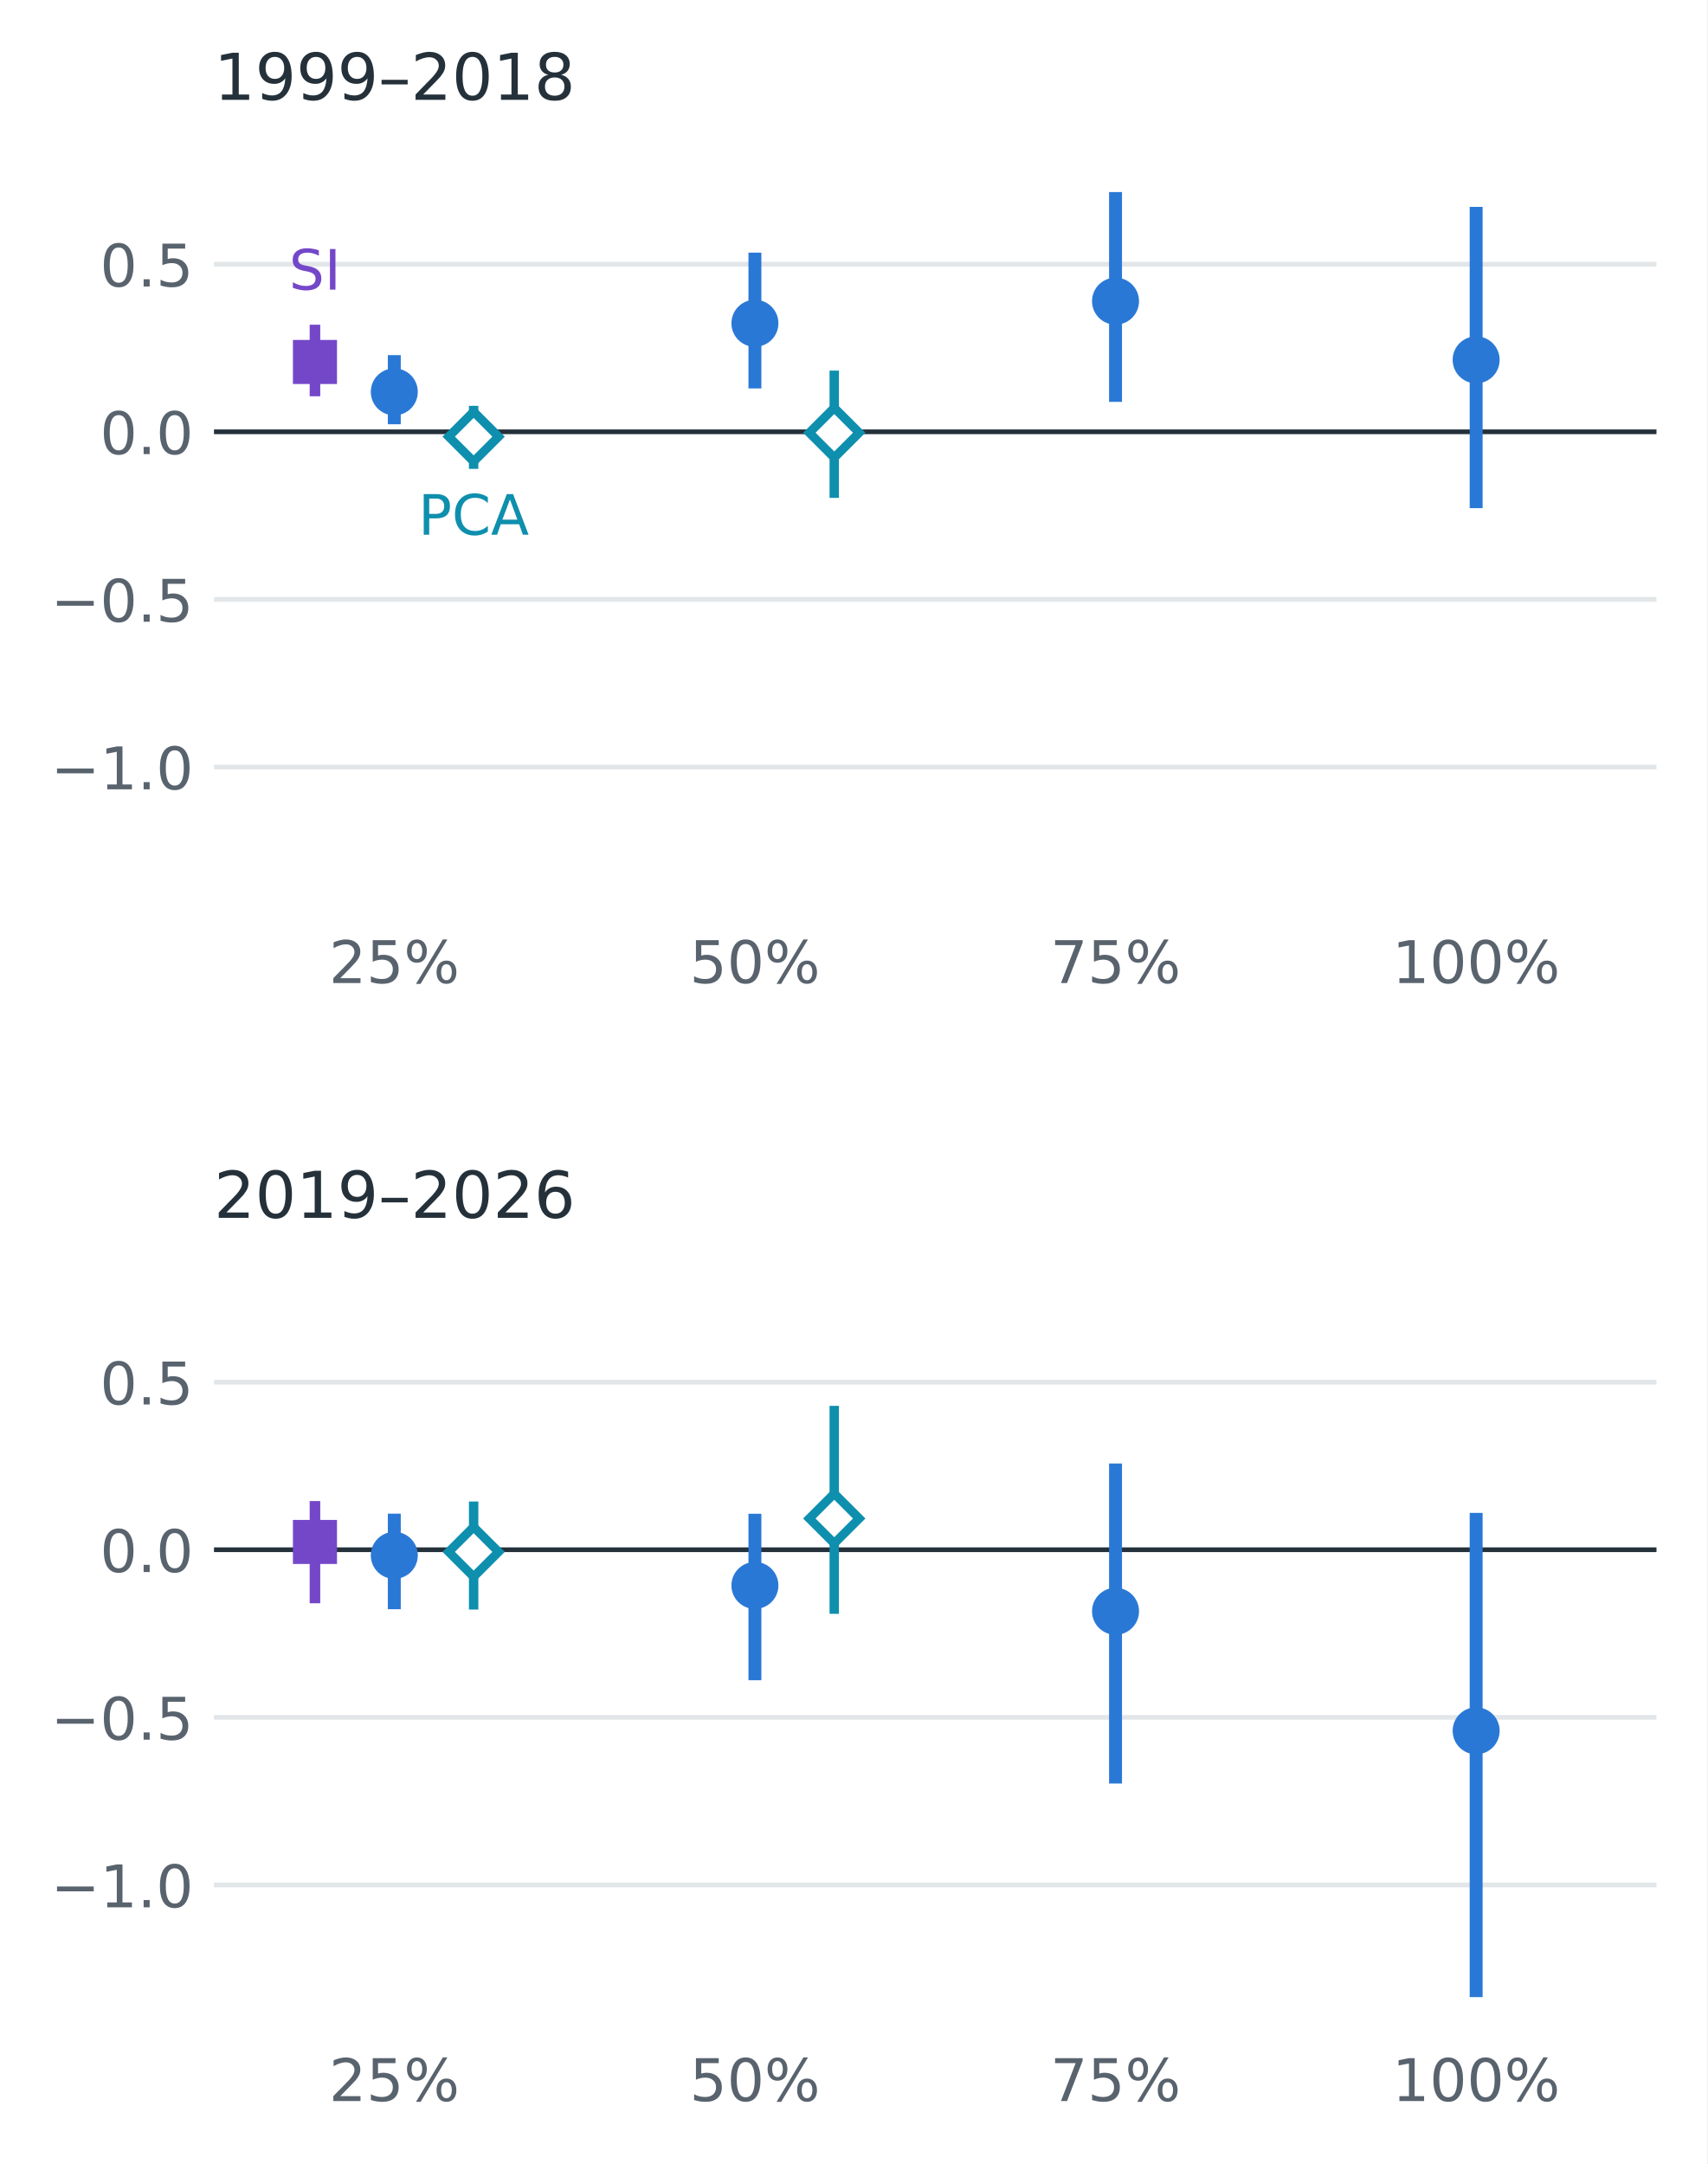
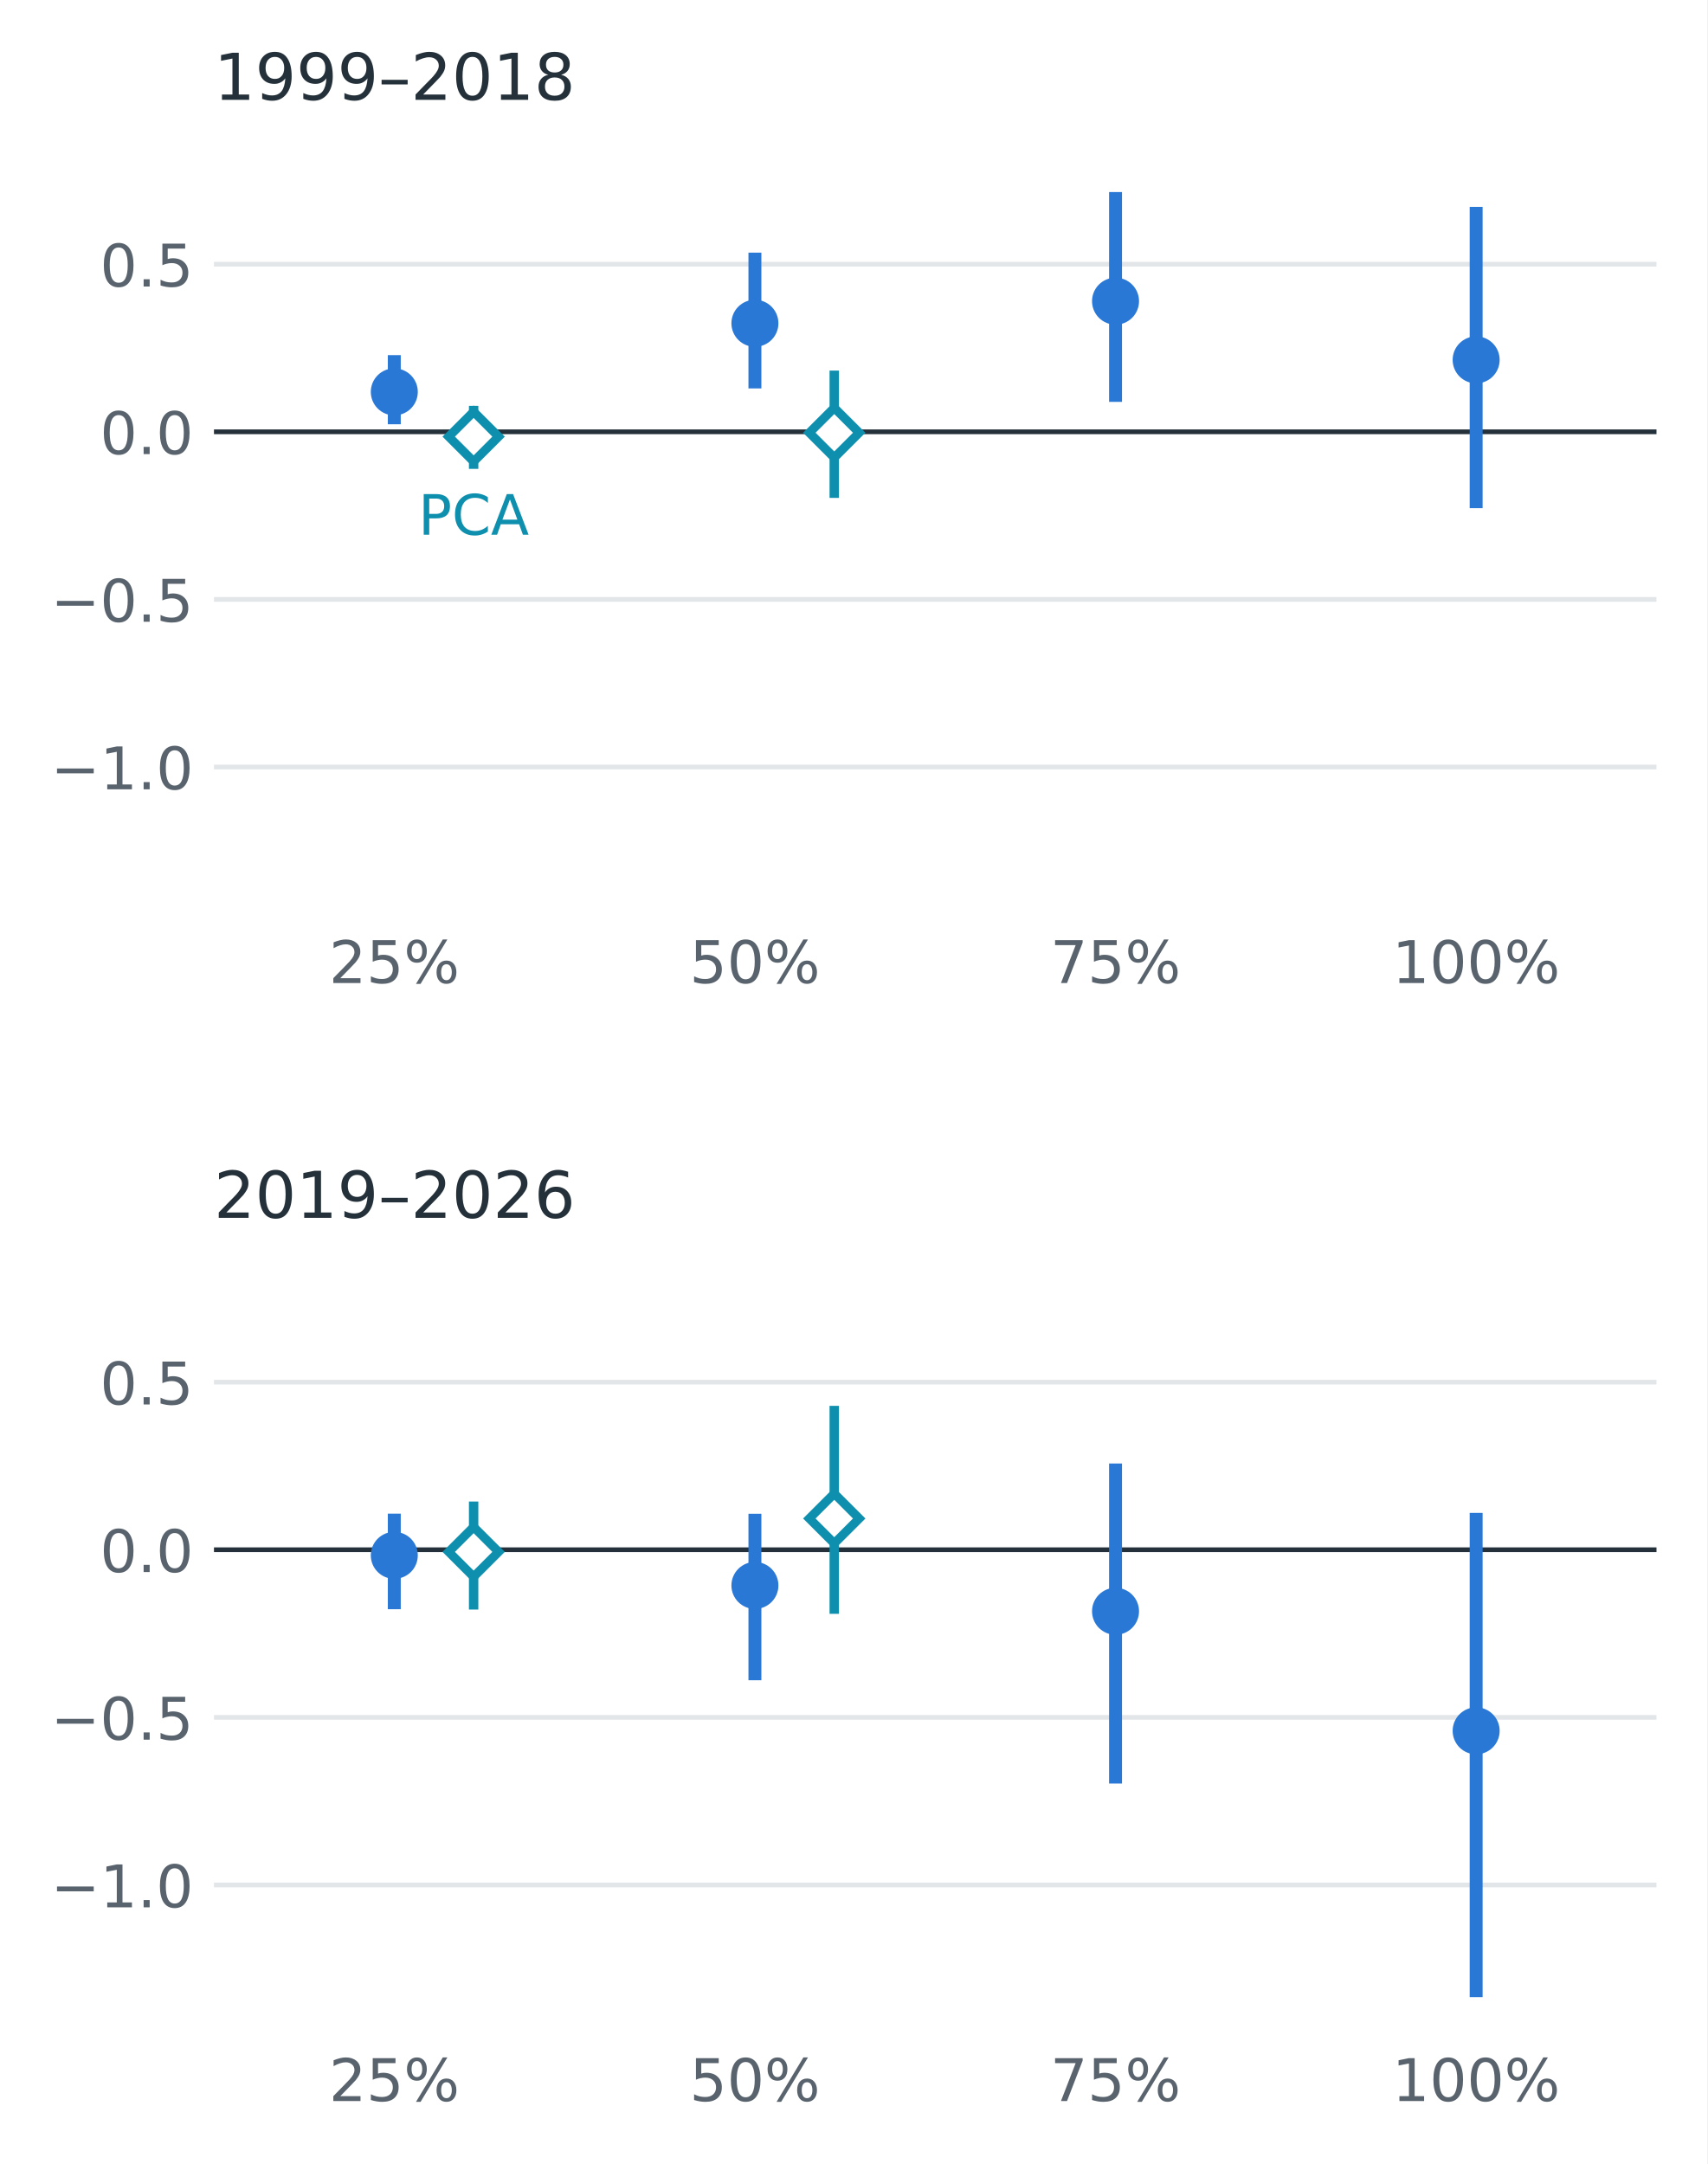
<svg xmlns="http://www.w3.org/2000/svg" xmlns:xlink="http://www.w3.org/1999/xlink" width="290.583pt" height="368.368pt" viewBox="0 0 290.583 368.368" version="1.1">
  <defs>
    <style type="text/css">*{stroke-linejoin: round; stroke-linecap: butt}</style>
  </defs>
  <g id="figure_1">
    <g id="patch_1">
      <path d="M 0 368.368 L 290.583 368.368 L 290.583 0 L 0 0 z " style="fill: #ffffff" />
    </g>
    <g id="axes_1">
      <g id="patch_2">
        <path d="M 36.423 156.244 L 281.943 156.244 L 281.943 24.998 L 36.423 24.998 z " style="fill: #ffffff" />
      </g>
      <g id="matplotlib.axis_1">
        <g id="xtick_1">
          <g id="line2d_1" />
          <g id="text_1">
            <text style="fill: #59636e; font: 10px 'DejaVu Sans', 'Arial', sans-serif; text-anchor: middle" x="67.113" y="167.342" transform="rotate(-0 67.11281 167.3424)">25%</text>
          </g>
        </g>
        <g id="xtick_2">
          <g id="line2d_2" />
          <g id="text_2">
            <text style="fill: #59636e; font: 10px 'DejaVu Sans', 'Arial', sans-serif; text-anchor: middle" x="128.493" y="167.342" transform="rotate(-0 128.4928 167.3424)">50%</text>
          </g>
        </g>
        <g id="xtick_3">
          <g id="line2d_3" />
          <g id="text_3">
            <text style="fill: #59636e; font: 10px 'DejaVu Sans', 'Arial', sans-serif; text-anchor: middle" x="189.873" y="167.342" transform="rotate(-0 189.8728 167.3424)">75%</text>
          </g>
        </g>
        <g id="xtick_4">
          <g id="line2d_4" />
          <g id="text_4">
            <text style="fill: #59636e; font: 10px 'DejaVu Sans', 'Arial', sans-serif; text-anchor: middle" x="251.253" y="167.342" transform="rotate(-0 251.2528 167.3424)">100%</text>
          </g>
        </g>
      </g>
      <g id="matplotlib.axis_2">
        <g id="ytick_1">
          <g id="line2d_5">
            <path d="M 36.423 130.565 L 281.943 130.565 " clip-path="url(#p604cc33efe)" style="fill: none; stroke: #e2e6e9; stroke-width: 0.8; stroke-linecap: square" />
          </g>
          <g id="line2d_6" />
          <g id="text_5">
            <text style="fill: #59636e; font: 10px 'DejaVu Sans', 'Arial', sans-serif; text-anchor: end" x="32.923" y="134.365" transform="rotate(-0 32.92281 134.3647)">−1.0</text>
          </g>
        </g>
        <g id="ytick_2">
          <g id="line2d_7">
            <path d="M 36.423 102.034 L 281.943 102.034 " clip-path="url(#p604cc33efe)" style="fill: none; stroke: #e2e6e9; stroke-width: 0.8; stroke-linecap: square" />
          </g>
          <g id="line2d_8" />
          <g id="text_6">
            <text style="fill: #59636e; font: 10px 'DejaVu Sans', 'Arial', sans-serif; text-anchor: end" x="32.923" y="105.833" transform="rotate(-0 32.92281 105.833)">−0.5</text>
          </g>
        </g>
        <g id="ytick_3">
          <g id="line2d_9">
            <path d="M 36.423 73.502 L 281.943 73.502 " clip-path="url(#p604cc33efe)" style="fill: none; stroke: #e2e6e9; stroke-width: 0.8; stroke-linecap: square" />
          </g>
          <g id="line2d_10" />
          <g id="text_7">
            <text style="fill: #59636e; font: 10px 'DejaVu Sans', 'Arial', sans-serif; text-anchor: end" x="32.923" y="77.301" transform="rotate(-0 32.92281 77.30135)">0.0</text>
          </g>
        </g>
        <g id="ytick_4">
          <g id="line2d_11">
            <path d="M 36.423 44.97 L 281.943 44.97 " clip-path="url(#p604cc33efe)" style="fill: none; stroke: #e2e6e9; stroke-width: 0.8; stroke-linecap: square" />
          </g>
          <g id="line2d_12" />
          <g id="text_8">
            <text style="fill: #59636e; font: 10px 'DejaVu Sans', 'Arial', sans-serif; text-anchor: end" x="32.923" y="48.77" transform="rotate(-0 32.92281 48.76967)">0.5</text>
          </g>
        </g>
      </g>
      <g id="line2d_13">
        <path d="M 36.423 73.502 L 281.943 73.502 " clip-path="url(#p604cc33efe)" style="fill: none; stroke: #25313a; stroke-width: 0.8; stroke-linecap: square" />
      </g>
      <g id="LineCollection_1">
        <path d="M 67.113 72.22 L 67.113 60.454 " clip-path="url(#p604cc33efe)" style="fill: none; stroke: #2a78d6; stroke-width: 2.2" />
      </g>
      <g id="LineCollection_2">
        <path d="M 128.493 66.124 L 128.493 43.001 " clip-path="url(#p604cc33efe)" style="fill: none; stroke: #2a78d6; stroke-width: 2.2" />
      </g>
      <g id="LineCollection_3">
        <path d="M 189.873 68.413 L 189.873 32.696 " clip-path="url(#p604cc33efe)" style="fill: none; stroke: #2a78d6; stroke-width: 2.2" />
      </g>
      <g id="LineCollection_4">
        <path d="M 251.253 86.506 L 251.253 35.214 " clip-path="url(#p604cc33efe)" style="fill: none; stroke: #2a78d6; stroke-width: 2.2" />
      </g>
      <g id="LineCollection_5">
        <path d="M 80.616 79.809 L 80.616 69.09 " clip-path="url(#p604cc33efe)" style="fill: none; stroke: #0e8fad; stroke-width: 1.6" />
      </g>
      <g id="LineCollection_6">
        <path d="M 141.996 84.757 L 141.996 63.086 " clip-path="url(#p604cc33efe)" style="fill: none; stroke: #0e8fad; stroke-width: 1.6" />
      </g>
-       <g id="LineCollection_7">
-         <path d="M 53.609 67.457 L 53.609 55.271 " clip-path="url(#p604cc33efe)" style="fill: none; stroke: #7447c9; stroke-width: 1.8" />
-       </g>
      <g id="line2d_14">
        <defs>
          <path id="m362eb61099" d="M 0 3.5 C 0.928 3.5 1.819 3.131 2.475 2.475 C 3.131 1.819 3.5 0.928 3.5 0 C 3.5 -0.928 3.131 -1.819 2.475 -2.475 C 1.819 -3.131 0.928 -3.5 0 -3.5 C -0.928 -3.5 -1.819 -3.131 -2.475 -2.475 C -3.131 -1.819 -3.5 -0.928 -3.5 0 C -3.5 0.928 -3.131 1.819 -2.475 2.475 C -1.819 3.131 -0.928 3.5 0 3.5 z " style="stroke: #2a78d6" />
        </defs>
        <g clip-path="url(#p604cc33efe)">
          <use xlink:href="#m362eb61099" x="67.113" y="66.707" style="fill: #2a78d6; stroke: #2a78d6" />
        </g>
      </g>
      <g id="line2d_15">
        <g clip-path="url(#p604cc33efe)">
          <use xlink:href="#m362eb61099" x="128.493" y="55.03" style="fill: #2a78d6; stroke: #2a78d6" />
        </g>
      </g>
      <g id="line2d_16">
        <g clip-path="url(#p604cc33efe)">
          <use xlink:href="#m362eb61099" x="189.873" y="51.267" style="fill: #2a78d6; stroke: #2a78d6" />
        </g>
      </g>
      <g id="line2d_17">
        <g clip-path="url(#p604cc33efe)">
          <use xlink:href="#m362eb61099" x="251.253" y="61.259" style="fill: #2a78d6; stroke: #2a78d6" />
        </g>
      </g>
      <g id="line2d_18">
        <defs>
          <path id="m59742eb202" d="M -0 4.243 L 4.243 0 L 0 -4.243 L -4.243 -0 z " style="stroke: #0e8fad; stroke-width: 1.5; stroke-linejoin: miter" />
        </defs>
        <g clip-path="url(#p604cc33efe)">
          <use xlink:href="#m59742eb202" x="80.616" y="74.327" style="fill: #ffffff; stroke: #0e8fad; stroke-width: 1.5; stroke-linejoin: miter" />
        </g>
      </g>
      <g id="line2d_19">
        <g clip-path="url(#p604cc33efe)">
          <use xlink:href="#m59742eb202" x="141.996" y="73.662" style="fill: #ffffff; stroke: #0e8fad; stroke-width: 1.5; stroke-linejoin: miter" />
        </g>
      </g>
-       <g id="line2d_20">
-         <defs>
-           <path id="mada6e8fa1c" d="M -3.25 3.25 L 3.25 3.25 L 3.25 -3.25 L -3.25 -3.25 z " style="stroke: #7447c9; stroke-linejoin: miter" />
-         </defs>
-         <g clip-path="url(#p604cc33efe)">
-           <use xlink:href="#mada6e8fa1c" x="53.609" y="61.616" style="fill: #7447c9; stroke: #7447c9; stroke-linejoin: miter" />
-         </g>
-       </g>
      <g id="text_9">
        <text style="fill: #0e8fad; font: 9.5px 'DejaVu Sans', 'Arial', sans-serif; text-anchor: middle" x="80.616" y="91.022" transform="rotate(-0 80.61641 91.02243)">PCA</text>
      </g>
      <g id="text_10">
-         <text style="fill: #7447c9; font: 9.5px 'DejaVu Sans', 'Arial', sans-serif; text-anchor: middle" x="53.609" y="49.301" transform="rotate(-0 53.60921 49.30106)">SI</text>
-       </g>
-       <g id="text_11">
        <text style="fill: #25313a; font: 11px 'DejaVu Sans', 'Arial', sans-serif; text-anchor: start" x="36.423" y="16.998" transform="rotate(-0 36.42281 16.99828)">1999–2018</text>
      </g>
    </g>
    <g id="axes_2">
      <g id="patch_3">
        <path d="M 36.423 346.55 L 281.943 346.55 L 281.943 215.305 L 36.423 215.305 z " style="fill: #ffffff" />
      </g>
      <g id="matplotlib.axis_3">
        <g id="xtick_5">
+           <g id="line2d_20" />
+           <g id="text_11">
+             <text style="fill: #59636e; font: 10px 'DejaVu Sans', 'Arial', sans-serif; text-anchor: middle" x="67.113" y="357.649" transform="rotate(-0 67.11281 357.6487)">25%</text>
+           </g>
+         </g>
+         <g id="xtick_6">
          <g id="line2d_21" />
          <g id="text_12">
-             <text style="fill: #59636e; font: 10px 'DejaVu Sans', 'Arial', sans-serif; text-anchor: middle" x="67.113" y="357.649" transform="rotate(-0 67.11281 357.6487)">25%</text>
-           </g>
-         </g>
-         <g id="xtick_6">
+             <text style="fill: #59636e; font: 10px 'DejaVu Sans', 'Arial', sans-serif; text-anchor: middle" x="128.493" y="357.649" transform="rotate(-0 128.4928 357.6487)">50%</text>
+           </g>
+         </g>
+         <g id="xtick_7">
          <g id="line2d_22" />
          <g id="text_13">
-             <text style="fill: #59636e; font: 10px 'DejaVu Sans', 'Arial', sans-serif; text-anchor: middle" x="128.493" y="357.649" transform="rotate(-0 128.4928 357.6487)">50%</text>
-           </g>
-         </g>
-         <g id="xtick_7">
+             <text style="fill: #59636e; font: 10px 'DejaVu Sans', 'Arial', sans-serif; text-anchor: middle" x="189.873" y="357.649" transform="rotate(-0 189.8728 357.6487)">75%</text>
+           </g>
+         </g>
+         <g id="xtick_8">
          <g id="line2d_23" />
          <g id="text_14">
-             <text style="fill: #59636e; font: 10px 'DejaVu Sans', 'Arial', sans-serif; text-anchor: middle" x="189.873" y="357.649" transform="rotate(-0 189.8728 357.6487)">75%</text>
-           </g>
-         </g>
-         <g id="xtick_8">
-           <g id="line2d_24" />
-           <g id="text_15">
            <text style="fill: #59636e; font: 10px 'DejaVu Sans', 'Arial', sans-serif; text-anchor: middle" x="251.253" y="357.649" transform="rotate(-0 251.2528 357.6487)">100%</text>
          </g>
        </g>
      </g>
      <g id="matplotlib.axis_4">
        <g id="ytick_5">
-           <g id="line2d_25">
+           <g id="line2d_24">
            <path d="M 36.423 320.872 L 281.943 320.872 " clip-path="url(#p1cb13017f6)" style="fill: none; stroke: #e2e6e9; stroke-width: 0.8; stroke-linecap: square" />
          </g>
-           <g id="line2d_26" />
+           <g id="line2d_25" />
+           <g id="text_15">
+             <text style="fill: #59636e; font: 10px 'DejaVu Sans', 'Arial', sans-serif; text-anchor: end" x="32.923" y="324.671" transform="rotate(-0 32.92281 324.671)">−1.0</text>
+           </g>
+         </g>
+         <g id="ytick_6">
+           <g id="line2d_26">
+             <path d="M 36.423 292.34 L 281.943 292.34 " clip-path="url(#p1cb13017f6)" style="fill: none; stroke: #e2e6e9; stroke-width: 0.8; stroke-linecap: square" />
+           </g>
+           <g id="line2d_27" />
          <g id="text_16">
-             <text style="fill: #59636e; font: 10px 'DejaVu Sans', 'Arial', sans-serif; text-anchor: end" x="32.923" y="324.671" transform="rotate(-0 32.92281 324.671)">−1.0</text>
-           </g>
-         </g>
-         <g id="ytick_6">
-           <g id="line2d_27">
-             <path d="M 36.423 292.34 L 281.943 292.34 " clip-path="url(#p1cb13017f6)" style="fill: none; stroke: #e2e6e9; stroke-width: 0.8; stroke-linecap: square" />
-           </g>
-           <g id="line2d_28" />
+             <text style="fill: #59636e; font: 10px 'DejaVu Sans', 'Arial', sans-serif; text-anchor: end" x="32.923" y="296.139" transform="rotate(-0 32.92281 296.1393)">−0.5</text>
+           </g>
+         </g>
+         <g id="ytick_7">
+           <g id="line2d_28">
+             <path d="M 36.423 263.808 L 281.943 263.808 " clip-path="url(#p1cb13017f6)" style="fill: none; stroke: #e2e6e9; stroke-width: 0.8; stroke-linecap: square" />
+           </g>
+           <g id="line2d_29" />
          <g id="text_17">
-             <text style="fill: #59636e; font: 10px 'DejaVu Sans', 'Arial', sans-serif; text-anchor: end" x="32.923" y="296.139" transform="rotate(-0 32.92281 296.1393)">−0.5</text>
-           </g>
-         </g>
-         <g id="ytick_7">
-           <g id="line2d_29">
-             <path d="M 36.423 263.808 L 281.943 263.808 " clip-path="url(#p1cb13017f6)" style="fill: none; stroke: #e2e6e9; stroke-width: 0.8; stroke-linecap: square" />
-           </g>
-           <g id="line2d_30" />
+             <text style="fill: #59636e; font: 10px 'DejaVu Sans', 'Arial', sans-serif; text-anchor: end" x="32.923" y="267.608" transform="rotate(-0 32.92281 267.6076)">0.0</text>
+           </g>
+         </g>
+         <g id="ytick_8">
+           <g id="line2d_30">
+             <path d="M 36.423 235.277 L 281.943 235.277 " clip-path="url(#p1cb13017f6)" style="fill: none; stroke: #e2e6e9; stroke-width: 0.8; stroke-linecap: square" />
+           </g>
+           <g id="line2d_31" />
          <g id="text_18">
-             <text style="fill: #59636e; font: 10px 'DejaVu Sans', 'Arial', sans-serif; text-anchor: end" x="32.923" y="267.608" transform="rotate(-0 32.92281 267.6076)">0.0</text>
-           </g>
-         </g>
-         <g id="ytick_8">
-           <g id="line2d_31">
-             <path d="M 36.423 235.277 L 281.943 235.277 " clip-path="url(#p1cb13017f6)" style="fill: none; stroke: #e2e6e9; stroke-width: 0.8; stroke-linecap: square" />
-           </g>
-           <g id="line2d_32" />
-           <g id="text_19">
            <text style="fill: #59636e; font: 10px 'DejaVu Sans', 'Arial', sans-serif; text-anchor: end" x="32.923" y="239.076" transform="rotate(-0 32.92281 239.076)">0.5</text>
          </g>
        </g>
      </g>
+       <g id="line2d_32">
+         <path d="M 36.423 263.808 L 281.943 263.808 " clip-path="url(#p1cb13017f6)" style="fill: none; stroke: #25313a; stroke-width: 0.8; stroke-linecap: square" />
+       </g>
+       <g id="LineCollection_7">
+         <path d="M 67.113 273.928 L 67.113 257.665 " clip-path="url(#p1cb13017f6)" style="fill: none; stroke: #2a78d6; stroke-width: 2.2" />
+       </g>
+       <g id="LineCollection_8">
+         <path d="M 128.493 286.025 L 128.493 257.68 " clip-path="url(#p1cb13017f6)" style="fill: none; stroke: #2a78d6; stroke-width: 2.2" />
+       </g>
+       <g id="LineCollection_9">
+         <path d="M 189.873 303.599 L 189.873 249.128 " clip-path="url(#p1cb13017f6)" style="fill: none; stroke: #2a78d6; stroke-width: 2.2" />
+       </g>
+       <g id="LineCollection_10">
+         <path d="M 251.253 339.959 L 251.253 257.533 " clip-path="url(#p1cb13017f6)" style="fill: none; stroke: #2a78d6; stroke-width: 2.2" />
+       </g>
+       <g id="LineCollection_11">
+         <path d="M 80.616 273.991 L 80.616 255.595 " clip-path="url(#p1cb13017f6)" style="fill: none; stroke: #0e8fad; stroke-width: 1.6" />
+       </g>
+       <g id="LineCollection_12">
+         <path d="M 141.996 274.715 L 141.996 239.316 " clip-path="url(#p1cb13017f6)" style="fill: none; stroke: #0e8fad; stroke-width: 1.6" />
+       </g>
      <g id="line2d_33">
-         <path d="M 36.423 263.808 L 281.943 263.808 " clip-path="url(#p1cb13017f6)" style="fill: none; stroke: #25313a; stroke-width: 0.8; stroke-linecap: square" />
-       </g>
-       <g id="LineCollection_8">
-         <path d="M 67.113 273.928 L 67.113 257.665 " clip-path="url(#p1cb13017f6)" style="fill: none; stroke: #2a78d6; stroke-width: 2.2" />
-       </g>
-       <g id="LineCollection_9">
-         <path d="M 128.493 286.025 L 128.493 257.68 " clip-path="url(#p1cb13017f6)" style="fill: none; stroke: #2a78d6; stroke-width: 2.2" />
-       </g>
-       <g id="LineCollection_10">
-         <path d="M 189.873 303.599 L 189.873 249.128 " clip-path="url(#p1cb13017f6)" style="fill: none; stroke: #2a78d6; stroke-width: 2.2" />
-       </g>
-       <g id="LineCollection_11">
-         <path d="M 251.253 339.959 L 251.253 257.533 " clip-path="url(#p1cb13017f6)" style="fill: none; stroke: #2a78d6; stroke-width: 2.2" />
-       </g>
-       <g id="LineCollection_12">
-         <path d="M 80.616 273.991 L 80.616 255.595 " clip-path="url(#p1cb13017f6)" style="fill: none; stroke: #0e8fad; stroke-width: 1.6" />
-       </g>
-       <g id="LineCollection_13">
-         <path d="M 141.996 274.715 L 141.996 239.316 " clip-path="url(#p1cb13017f6)" style="fill: none; stroke: #0e8fad; stroke-width: 1.6" />
-       </g>
-       <g id="LineCollection_14">
-         <path d="M 53.609 272.917 L 53.609 255.522 " clip-path="url(#p1cb13017f6)" style="fill: none; stroke: #7447c9; stroke-width: 1.8" />
+         <g clip-path="url(#p1cb13017f6)">
+           <use xlink:href="#m362eb61099" x="67.113" y="264.759" style="fill: #2a78d6; stroke: #2a78d6" />
+         </g>
      </g>
      <g id="line2d_34">
        <g clip-path="url(#p1cb13017f6)">
-           <use xlink:href="#m362eb61099" x="67.113" y="264.759" style="fill: #2a78d6; stroke: #2a78d6" />
+           <use xlink:href="#m362eb61099" x="128.493" y="269.883" style="fill: #2a78d6; stroke: #2a78d6" />
        </g>
      </g>
      <g id="line2d_35">
        <g clip-path="url(#p1cb13017f6)">
-           <use xlink:href="#m362eb61099" x="128.493" y="269.883" style="fill: #2a78d6; stroke: #2a78d6" />
+           <use xlink:href="#m362eb61099" x="189.873" y="274.281" style="fill: #2a78d6; stroke: #2a78d6" />
        </g>
      </g>
      <g id="line2d_36">
        <g clip-path="url(#p1cb13017f6)">
-           <use xlink:href="#m362eb61099" x="189.873" y="274.281" style="fill: #2a78d6; stroke: #2a78d6" />
+           <use xlink:href="#m362eb61099" x="251.253" y="294.631" style="fill: #2a78d6; stroke: #2a78d6" />
        </g>
      </g>
      <g id="line2d_37">
        <g clip-path="url(#p1cb13017f6)">
-           <use xlink:href="#m362eb61099" x="251.253" y="294.631" style="fill: #2a78d6; stroke: #2a78d6" />
+           <use xlink:href="#m59742eb202" x="80.616" y="264.169" style="fill: #ffffff; stroke: #0e8fad; stroke-width: 1.5; stroke-linejoin: miter" />
        </g>
      </g>
      <g id="line2d_38">
        <g clip-path="url(#p1cb13017f6)">
-           <use xlink:href="#m59742eb202" x="80.616" y="264.169" style="fill: #ffffff; stroke: #0e8fad; stroke-width: 1.5; stroke-linejoin: miter" />
-         </g>
-       </g>
-       <g id="line2d_39">
-         <g clip-path="url(#p1cb13017f6)">
          <use xlink:href="#m59742eb202" x="141.996" y="258.487" style="fill: #ffffff; stroke: #0e8fad; stroke-width: 1.5; stroke-linejoin: miter" />
        </g>
      </g>
-       <g id="line2d_40">
-         <g clip-path="url(#p1cb13017f6)">
-           <use xlink:href="#mada6e8fa1c" x="53.609" y="262.478" style="fill: #7447c9; stroke: #7447c9; stroke-linejoin: miter" />
-         </g>
-       </g>
-       <g id="text_20">
+       <g id="text_19">
        <text style="fill: #25313a; font: 11px 'DejaVu Sans', 'Arial', sans-serif; text-anchor: start" x="36.423" y="207.305" transform="rotate(-0 36.42281 207.3046)">2019–2026</text>
      </g>
    </g>
  </g>
  <defs>
    <clipPath id="p604cc33efe">
      <rect x="36.423" y="24.998" width="245.52" height="131.246" />
    </clipPath>
    <clipPath id="p1cb13017f6">
      <rect x="36.423" y="215.305" width="245.52" height="131.246" />
    </clipPath>
  </defs>
</svg>
